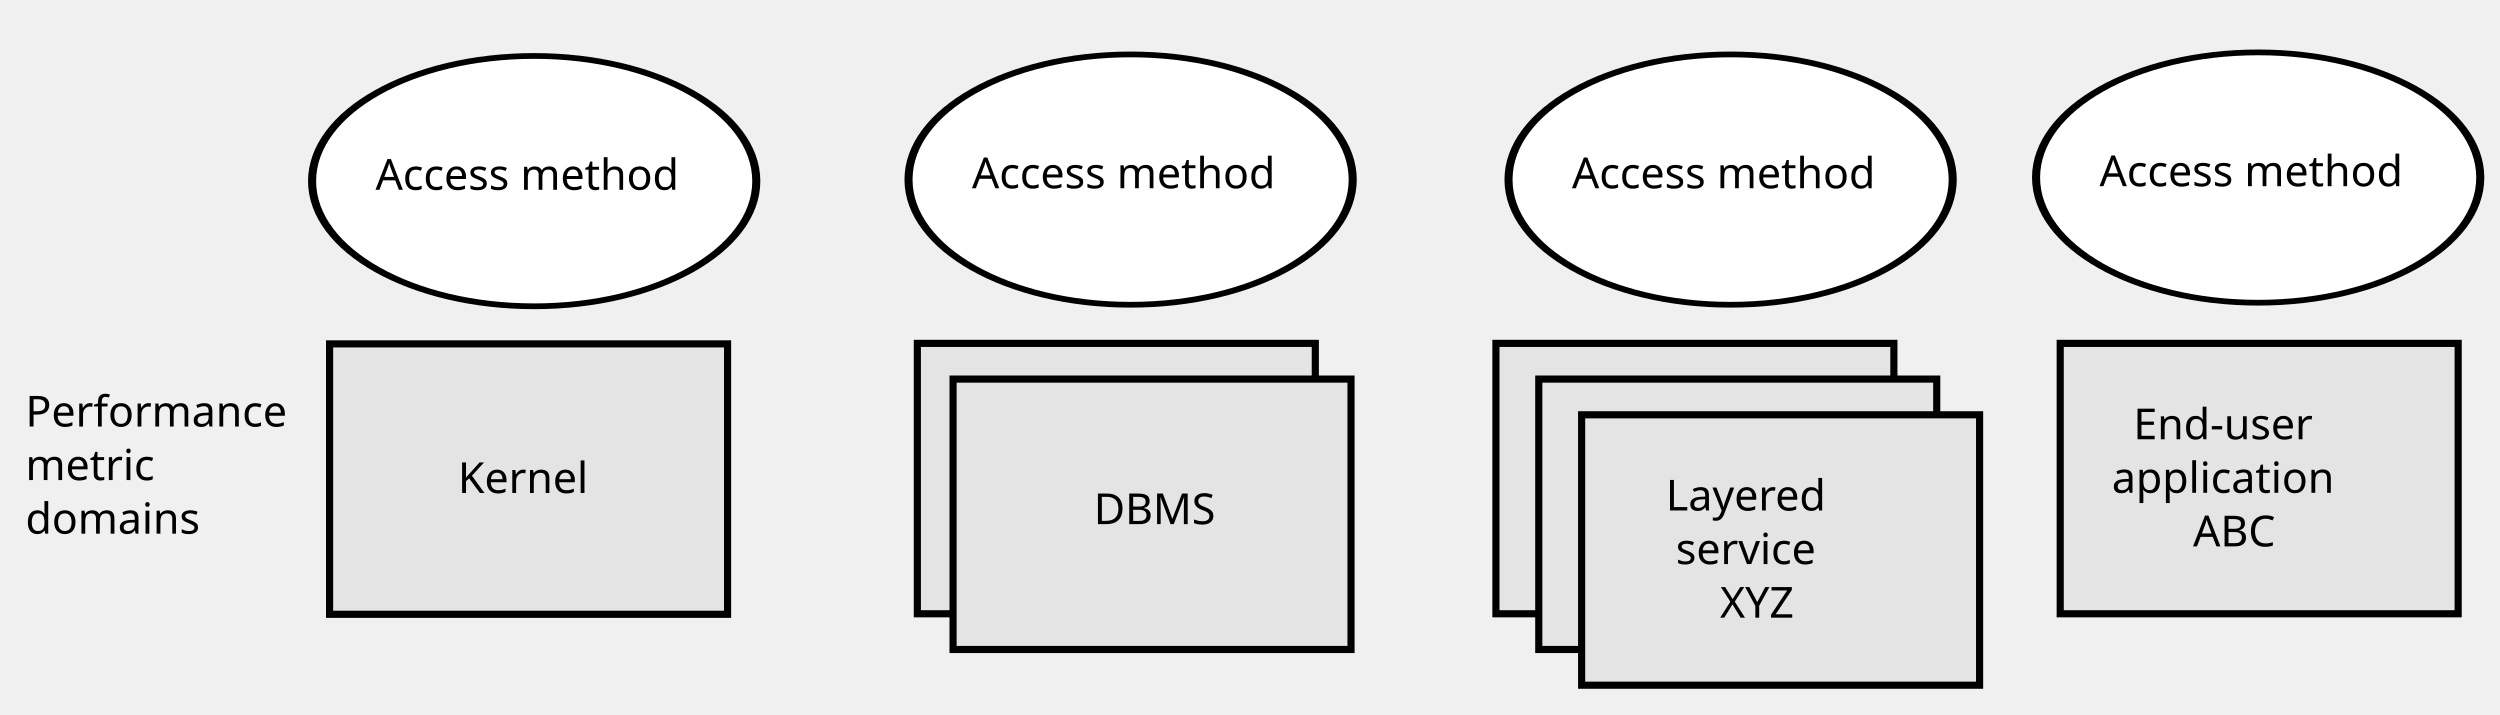
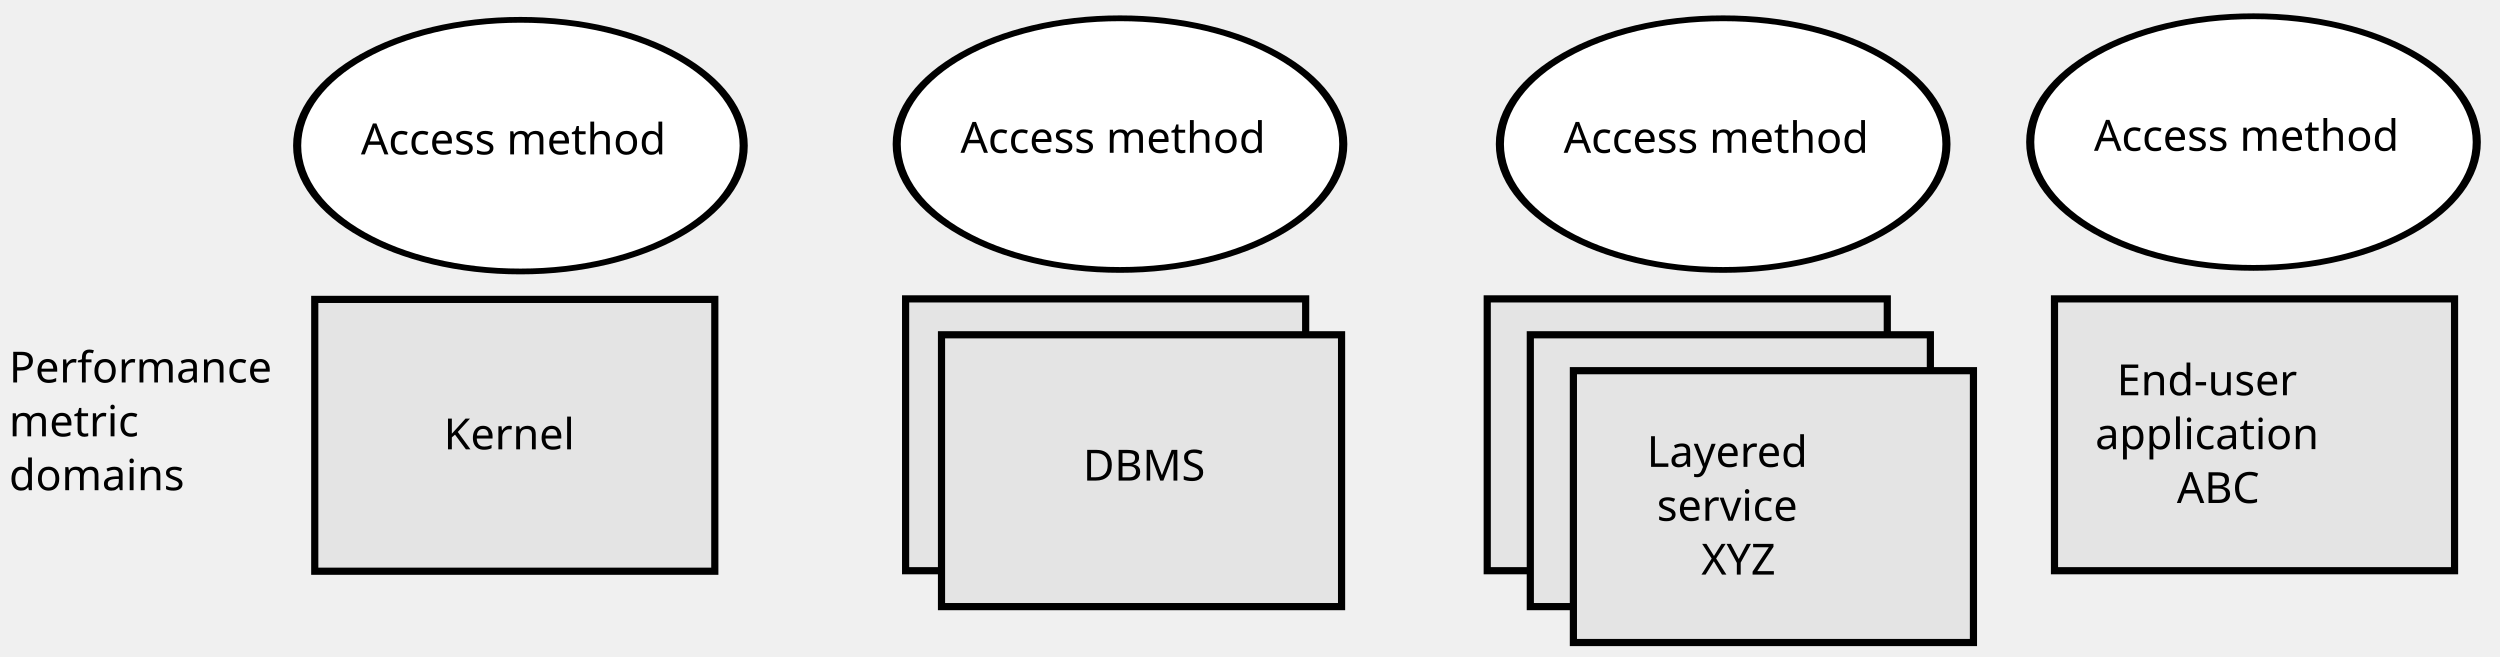
- <svg xmlns="http://www.w3.org/2000/svg" width="700" height="200" id="svg2" version="1.1">
+ <svg xmlns="http://www.w3.org/2000/svg" width="400" height="105" id="svg2" version="1.1">
  <defs id="defs4">
    </defs>
-   <g id="layer1" transform="translate(0,-852.3622)">
-     <g id="g3690" transform="translate(-24,652)">
-       <path transform="matrix(1.130713,0,0,0.8043421,12.84872,114.1619)" d="m 197.143,170.219 c 0,24.064 -24.624,43.571 -55,43.571 -30.376,0 -55,-19.508 -55,-43.571 0,-24.064 24.624,-43.571 55,-43.571 30.376,0 55,19.508 55,43.571 z" id="path3684" style="fill:#ffffff;fill-opacity:1;stroke:#000000;stroke-width:2;stroke-miterlimit:4;stroke-opacity:1;stroke-dasharray:none" />
-       <text id="text3686" y="253.505" x="129.143" style="font-size:14px;font-style:normal;font-variant:normal;font-weight:normal;font-stretch:normal;text-align:start;line-height:125%;writing-mode:lr-tb;text-anchor:start;fill:#000000;fill-opacity:1;stroke:none;font-family:Sans;-inkscape-font-specification:Sans" xml:space="preserve">
-         <tspan style="font-size:12px" y="253.505" x="129.143" id="tspan3688">Access method</tspan>
+   <g id="layer1" transform="translate(0,-947.3624)">
+     <g id="g2865" transform="matrix(0.79,0,0,0.79,0.5538075,220.6246)">
+       <g transform="matrix(0.727142,0,0,0.727142,-21.50996,766.8528)" id="g3690">
+         <path style="fill:#ffffff;fill-opacity:1;stroke:#000000;stroke-width:2;stroke-miterlimit:4;stroke-opacity:1;stroke-dasharray:none" id="path3684" d="m 197.143,170.219 c 0,24.064 -24.624,43.571 -55,43.571 -30.376,0 -55,-19.508 -55,-43.571 0,-24.064 24.624,-43.571 55,-43.571 30.376,0 55,19.508 55,43.571 z" transform="matrix(1.130713,0,0,0.8043421,12.84872,114.1619)" />
+         <text xml:space="preserve" style="font-size:14px;font-style:normal;font-variant:normal;font-weight:normal;font-stretch:normal;text-align:start;line-height:125%;writing-mode:lr-tb;text-anchor:start;fill:#000000;fill-opacity:1;stroke:none;font-family:Sans;-inkscape-font-specification:Sans" x="129.143" y="253.505" id="text3686">
+           <tspan id="tspan3688" x="129.143" y="253.505" style="font-size:12px">Access method</tspan>
+         </text>
+       </g>
+       <g id="g3690-4" transform="matrix(0.727142,0,0,0.727142,99.92275,766.5411)">
+         <path style="fill:#ffffff;fill-opacity:1;stroke:#000000;stroke-width:2;stroke-miterlimit:4;stroke-opacity:1;stroke-dasharray:none" id="path3684-6" d="m 197.143,170.219 c 0,24.064 -24.624,43.571 -55,43.571 -30.376,0 -55,-19.508 -55,-43.571 0,-24.064 24.624,-43.571 55,-43.571 30.376,0 55,19.508 55,43.571 z" transform="matrix(1.130713,0,0,0.8043421,12.84872,114.1619)" />
+         <text xml:space="preserve" style="font-size:14px;font-style:normal;font-variant:normal;font-weight:normal;font-stretch:normal;text-align:start;line-height:125%;writing-mode:lr-tb;text-anchor:start;fill:#000000;fill-opacity:1;stroke:none;font-family:Sans;-inkscape-font-specification:Sans" x="129.143" y="253.505" id="text3686-6">
+           <tspan id="tspan3688-5" x="129.143" y="253.505" style="font-size:12px">Access method</tspan>
+         </text>
+       </g>
+       <g id="g3690-4-0" transform="matrix(0.727142,0,0,0.727142,222.0826,766.5411)">
+         <path style="fill:#ffffff;fill-opacity:1;stroke:#000000;stroke-width:2;stroke-miterlimit:4;stroke-opacity:1;stroke-dasharray:none" id="path3684-6-7" d="m 197.143,170.219 c 0,24.064 -24.624,43.571 -55,43.571 -30.376,0 -55,-19.508 -55,-43.571 0,-24.064 24.624,-43.571 55,-43.571 30.376,0 55,19.508 55,43.571 z" transform="matrix(1.130713,0,0,0.8043421,12.84872,114.1619)" />
+         <text xml:space="preserve" style="font-size:14px;font-style:normal;font-variant:normal;font-weight:normal;font-stretch:normal;text-align:start;line-height:125%;writing-mode:lr-tb;text-anchor:start;fill:#000000;fill-opacity:1;stroke:none;font-family:Sans;-inkscape-font-specification:Sans" x="129.143" y="253.505" id="text3686-6-9">
+           <tspan id="tspan3688-5-7" x="129.143" y="253.505" style="font-size:12px">Access method</tspan>
+         </text>
+       </g>
+       <g id="g3690-4-5" transform="matrix(0.727142,0,0,0.727142,329.4919,766.1256)">
+         <path style="fill:#ffffff;fill-opacity:1;stroke:#000000;stroke-width:2;stroke-miterlimit:4;stroke-opacity:1;stroke-dasharray:none" id="path3684-6-2" d="m 197.143,170.219 c 0,24.064 -24.624,43.571 -55,43.571 -30.376,0 -55,-19.508 -55,-43.571 0,-24.064 24.624,-43.571 55,-43.571 30.376,0 55,19.508 55,43.571 z" transform="matrix(1.130713,0,0,0.8043421,12.84872,114.1619)" />
+         <text xml:space="preserve" style="font-size:14px;font-style:normal;font-variant:normal;font-weight:normal;font-stretch:normal;text-align:start;line-height:125%;writing-mode:lr-tb;text-anchor:start;fill:#000000;fill-opacity:1;stroke:none;font-family:Sans;-inkscape-font-specification:Sans" x="129.143" y="253.505" id="text3686-6-0">
+           <tspan id="tspan3688-5-2" x="129.143" y="253.505" style="font-size:12px">Access method</tspan>
+         </text>
+       </g>
+       <text id="text3803" y="997.386" x="1.135" style="font-size:8.726px;font-style:normal;font-variant:normal;font-weight:normal;font-stretch:normal;text-align:start;line-height:125%;writing-mode:lr-tb;text-anchor:start;fill:#000000;fill-opacity:1;stroke:none;font-family:Sans;-inkscape-font-specification:Sans" xml:space="preserve">
+         <tspan y="997.386" x="1.135" id="tspan3805">Performance</tspan>
+         <tspan id="tspan3807" y="1008.293" x="1.135">metric</tspan>
+         <tspan id="tspan3809" y="1019.2" x="1.135">domains</tspan>
+       </text>
+       <rect y="980.558" x="63.046" height="55.055" width="81.024" id="rect3811" style="fill:#e4e4e4;fill-opacity:1;stroke:#000000;stroke-width:1.454;stroke-miterlimit:4;stroke-opacity:1;stroke-dasharray:none" />
+       <rect y="980.454" x="182.713" height="55.055" width="81.024" id="rect3811-6" style="fill:#e4e4e4;fill-opacity:1;stroke:#000000;stroke-width:1.454;stroke-miterlimit:4;stroke-opacity:1;stroke-dasharray:none" />
+       <rect y="980.454" x="300.51" height="55.055" width="81.024" id="rect3811-3" style="fill:#e4e4e4;fill-opacity:1;stroke:#000000;stroke-width:1.454;stroke-miterlimit:4;stroke-opacity:1;stroke-dasharray:none" />
+       <rect y="980.454" x="415.399" height="55.055" width="81.024" id="rect3811-8" style="fill:#e4e4e4;fill-opacity:1;stroke:#000000;stroke-width:1.454;stroke-miterlimit:4;stroke-opacity:1;stroke-dasharray:none" />
+       <rect y="987.725" x="189.984" height="55.055" width="81.024" id="rect3811-1" style="fill:#e4e4e4;fill-opacity:1;stroke:#000000;stroke-width:1.454;stroke-miterlimit:4;stroke-opacity:1;stroke-dasharray:none" />
+       <rect y="987.725" x="309.236" height="55.055" width="81.024" id="rect3811-2" style="fill:#e4e4e4;fill-opacity:1;stroke:#000000;stroke-width:1.454;stroke-miterlimit:4;stroke-opacity:1;stroke-dasharray:none" />
+       <rect y="994.997" x="317.961" height="55.055" width="81.024" id="rect3811-4" style="fill:#e4e4e4;fill-opacity:1;stroke:#000000;stroke-width:1.454;stroke-miterlimit:4;stroke-opacity:1;stroke-dasharray:none" />
+       <text id="text3803-8" y="1010.923" x="89.186" style="font-size:8.726px;font-style:normal;font-variant:normal;font-weight:normal;font-stretch:normal;text-align:start;line-height:125%;writing-mode:lr-tb;text-anchor:start;fill:#000000;fill-opacity:1;stroke:none;font-family:Sans;-inkscape-font-specification:Sans" xml:space="preserve">
+         <tspan id="tspan3809-5" y="1010.923" x="89.186">Kernel</tspan>
+       </text>
+       <text id="text3803-8-4" y="1017.259" x="218.643" style="font-size:8.726px;font-style:normal;font-variant:normal;font-weight:normal;font-stretch:normal;text-align:start;line-height:125%;writing-mode:lr-tb;text-anchor:start;fill:#000000;fill-opacity:1;stroke:none;font-family:Sans;-inkscape-font-specification:Sans" xml:space="preserve">
+         <tspan id="tspan3809-5-6" y="1017.259" x="218.643">DBMS</tspan>
+       </text>
+       <text id="text3803-8-4-1" y="1014.482" x="359.332" style="font-size:8.726px;font-style:normal;font-variant:normal;font-weight:normal;font-stretch:normal;text-align:start;line-height:125%;writing-mode:lr-tb;text-anchor:start;fill:#000000;fill-opacity:1;stroke:none;font-family:Sans;-inkscape-font-specification:Sans" xml:space="preserve">
+         <tspan style="text-align:center;text-anchor:middle" id="tspan3809-5-6-9" y="1014.482" x="359.332">Layered</tspan>
+         <tspan style="text-align:center;text-anchor:middle" id="tspan3966" y="1025.389" x="359.332">service</tspan>
+         <tspan style="text-align:center;text-anchor:middle" id="tspan3972" y="1036.296" x="359.332">XYZ</tspan>
+       </text>
+       <text id="text3803-8-4-1-1" y="999.974" x="456.502" style="font-size:8.726px;font-style:normal;font-variant:normal;font-weight:normal;font-stretch:normal;text-align:start;line-height:125%;writing-mode:lr-tb;text-anchor:start;fill:#000000;fill-opacity:1;stroke:none;font-family:Sans;-inkscape-font-specification:Sans" xml:space="preserve">
+         <tspan style="text-align:center;text-anchor:middle" id="tspan3972-6" y="999.974" x="456.502">End-user</tspan>
+         <tspan id="tspan4010" style="text-align:center;text-anchor:middle" y="1010.881" x="456.502">application</tspan>
+         <tspan id="tspan4012" style="text-align:center;text-anchor:middle" y="1021.788" x="456.502">ABC</tspan>
      </text>
    </g>
-     <g transform="translate(143,651.5714)" id="g3690-4">
-       <path transform="matrix(1.130713,0,0,0.8043421,12.84872,114.1619)" d="m 197.143,170.219 c 0,24.064 -24.624,43.571 -55,43.571 -30.376,0 -55,-19.508 -55,-43.571 0,-24.064 24.624,-43.571 55,-43.571 30.376,0 55,19.508 55,43.571 z" id="path3684-6" style="fill:#ffffff;fill-opacity:1;stroke:#000000;stroke-width:2;stroke-miterlimit:4;stroke-opacity:1;stroke-dasharray:none" />
-       <text id="text3686-6" y="253.505" x="129.143" style="font-size:14px;font-style:normal;font-variant:normal;font-weight:normal;font-stretch:normal;text-align:start;line-height:125%;writing-mode:lr-tb;text-anchor:start;fill:#000000;fill-opacity:1;stroke:none;font-family:Sans;-inkscape-font-specification:Sans" xml:space="preserve">
-         <tspan style="font-size:12px" y="253.505" x="129.143" id="tspan3688-5">Access method</tspan>
-       </text>
-     </g>
-     <g transform="translate(311,651.5714)" id="g3690-4-0">
-       <path transform="matrix(1.130713,0,0,0.8043421,12.84872,114.1619)" d="m 197.143,170.219 c 0,24.064 -24.624,43.571 -55,43.571 -30.376,0 -55,-19.508 -55,-43.571 0,-24.064 24.624,-43.571 55,-43.571 30.376,0 55,19.508 55,43.571 z" id="path3684-6-7" style="fill:#ffffff;fill-opacity:1;stroke:#000000;stroke-width:2;stroke-miterlimit:4;stroke-opacity:1;stroke-dasharray:none" />
-       <text id="text3686-6-9" y="253.505" x="129.143" style="font-size:14px;font-style:normal;font-variant:normal;font-weight:normal;font-stretch:normal;text-align:start;line-height:125%;writing-mode:lr-tb;text-anchor:start;fill:#000000;fill-opacity:1;stroke:none;font-family:Sans;-inkscape-font-specification:Sans" xml:space="preserve">
-         <tspan style="font-size:12px" y="253.505" x="129.143" id="tspan3688-5-7">Access method</tspan>
-       </text>
-     </g>
-     <g transform="translate(458.7143,651)" id="g3690-4-5">
-       <path transform="matrix(1.130713,0,0,0.8043421,12.84872,114.1619)" d="m 197.143,170.219 c 0,24.064 -24.624,43.571 -55,43.571 -30.376,0 -55,-19.508 -55,-43.571 0,-24.064 24.624,-43.571 55,-43.571 30.376,0 55,19.508 55,43.571 z" id="path3684-6-2" style="fill:#ffffff;fill-opacity:1;stroke:#000000;stroke-width:2;stroke-miterlimit:4;stroke-opacity:1;stroke-dasharray:none" />
-       <text id="text3686-6-0" y="253.505" x="129.143" style="font-size:14px;font-style:normal;font-variant:normal;font-weight:normal;font-stretch:normal;text-align:start;line-height:125%;writing-mode:lr-tb;text-anchor:start;fill:#000000;fill-opacity:1;stroke:none;font-family:Sans;-inkscape-font-specification:Sans" xml:space="preserve">
-         <tspan style="font-size:12px" y="253.505" x="129.143" id="tspan3688-5-2">Access method</tspan>
-       </text>
-     </g>
-     <text xml:space="preserve" style="font-size:12px;font-style:normal;font-variant:normal;font-weight:normal;font-stretch:normal;text-align:start;line-height:125%;writing-mode:lr-tb;text-anchor:start;fill:#000000;fill-opacity:1;stroke:none;font-family:Sans;-inkscape-font-specification:Sans" x="7.143" y="971.791" id="text3803">
-       <tspan id="tspan3805" x="7.143" y="971.791">Performance</tspan>
-       <tspan x="7.143" y="986.791" id="tspan3807">metric</tspan>
-       <tspan x="7.143" y="1001.791" id="tspan3809">domains</tspan>
-     </text>
-     <rect style="fill:#e4e4e4;fill-opacity:1;stroke:#000000;stroke-width:2;stroke-miterlimit:4;stroke-opacity:1;stroke-dasharray:none" id="rect3811" width="111.429" height="75.714" x="92.286" y="948.648" />
-     <rect style="fill:#e4e4e4;fill-opacity:1;stroke:#000000;stroke-width:2;stroke-miterlimit:4;stroke-opacity:1;stroke-dasharray:none" id="rect3811-6" width="111.429" height="75.714" x="256.857" y="948.505" />
-     <rect style="fill:#e4e4e4;fill-opacity:1;stroke:#000000;stroke-width:2;stroke-miterlimit:4;stroke-opacity:1;stroke-dasharray:none" id="rect3811-3" width="111.429" height="75.714" x="418.857" y="948.505" />
-     <rect style="fill:#e4e4e4;fill-opacity:1;stroke:#000000;stroke-width:2;stroke-miterlimit:4;stroke-opacity:1;stroke-dasharray:none" id="rect3811-8" width="111.429" height="75.714" x="576.857" y="948.505" />
-     <rect style="fill:#e4e4e4;fill-opacity:1;stroke:#000000;stroke-width:2;stroke-miterlimit:4;stroke-opacity:1;stroke-dasharray:none" id="rect3811-1" width="111.429" height="75.714" x="266.857" y="958.505" />
-     <rect style="fill:#e4e4e4;fill-opacity:1;stroke:#000000;stroke-width:2;stroke-miterlimit:4;stroke-opacity:1;stroke-dasharray:none" id="rect3811-2" width="111.429" height="75.714" x="430.857" y="958.505" />
-     <rect style="fill:#e4e4e4;fill-opacity:1;stroke:#000000;stroke-width:2;stroke-miterlimit:4;stroke-opacity:1;stroke-dasharray:none" id="rect3811-4" width="111.429" height="75.714" x="442.857" y="968.505" />
-     <text xml:space="preserve" style="font-size:12px;font-style:normal;font-variant:normal;font-weight:normal;font-stretch:normal;text-align:start;line-height:125%;writing-mode:lr-tb;text-anchor:start;fill:#000000;fill-opacity:1;stroke:none;font-family:Sans;-inkscape-font-specification:Sans" x="128.235" y="990.407" id="text3803-8">
-       <tspan x="128.235" y="990.407" id="tspan3809-5">Kernel</tspan>
-     </text>
-     <text xml:space="preserve" style="font-size:12px;font-style:normal;font-variant:normal;font-weight:normal;font-stretch:normal;text-align:start;line-height:125%;writing-mode:lr-tb;text-anchor:start;fill:#000000;fill-opacity:1;stroke:none;font-family:Sans;-inkscape-font-specification:Sans" x="306.27" y="999.122" id="text3803-8-4">
-       <tspan x="306.27" y="999.122" id="tspan3809-5-6">DBMS</tspan>
-     </text>
-     <text xml:space="preserve" style="font-size:12px;font-style:normal;font-variant:normal;font-weight:normal;font-stretch:normal;text-align:start;line-height:125%;writing-mode:lr-tb;text-anchor:start;fill:#000000;fill-opacity:1;stroke:none;font-family:Sans;-inkscape-font-specification:Sans" x="499.752" y="995.302" id="text3803-8-4-1">
-       <tspan x="499.752" y="995.302" id="tspan3809-5-6-9" style="text-align:center;text-anchor:middle">Layered</tspan>
-       <tspan x="499.752" y="1010.302" id="tspan3966" style="text-align:center;text-anchor:middle">service</tspan>
-       <tspan x="499.752" y="1025.302" id="tspan3972" style="text-align:center;text-anchor:middle">XYZ</tspan>
-     </text>
-     <text xml:space="preserve" style="font-size:12px;font-style:normal;font-variant:normal;font-weight:normal;font-stretch:normal;text-align:start;line-height:125%;writing-mode:lr-tb;text-anchor:start;fill:#000000;fill-opacity:1;stroke:none;font-family:Sans;-inkscape-font-specification:Sans" x="633.385" y="975.349" id="text3803-8-4-1-1">
-       <tspan x="633.385" y="975.349" id="tspan3972-6" style="text-align:center;text-anchor:middle">End-user</tspan>
-       <tspan x="633.385" y="990.349" style="text-align:center;text-anchor:middle" id="tspan4010">application</tspan>
-       <tspan x="633.385" y="1005.349" style="text-align:center;text-anchor:middle" id="tspan4012">ABC</tspan>
-     </text>
  </g>
</svg>
